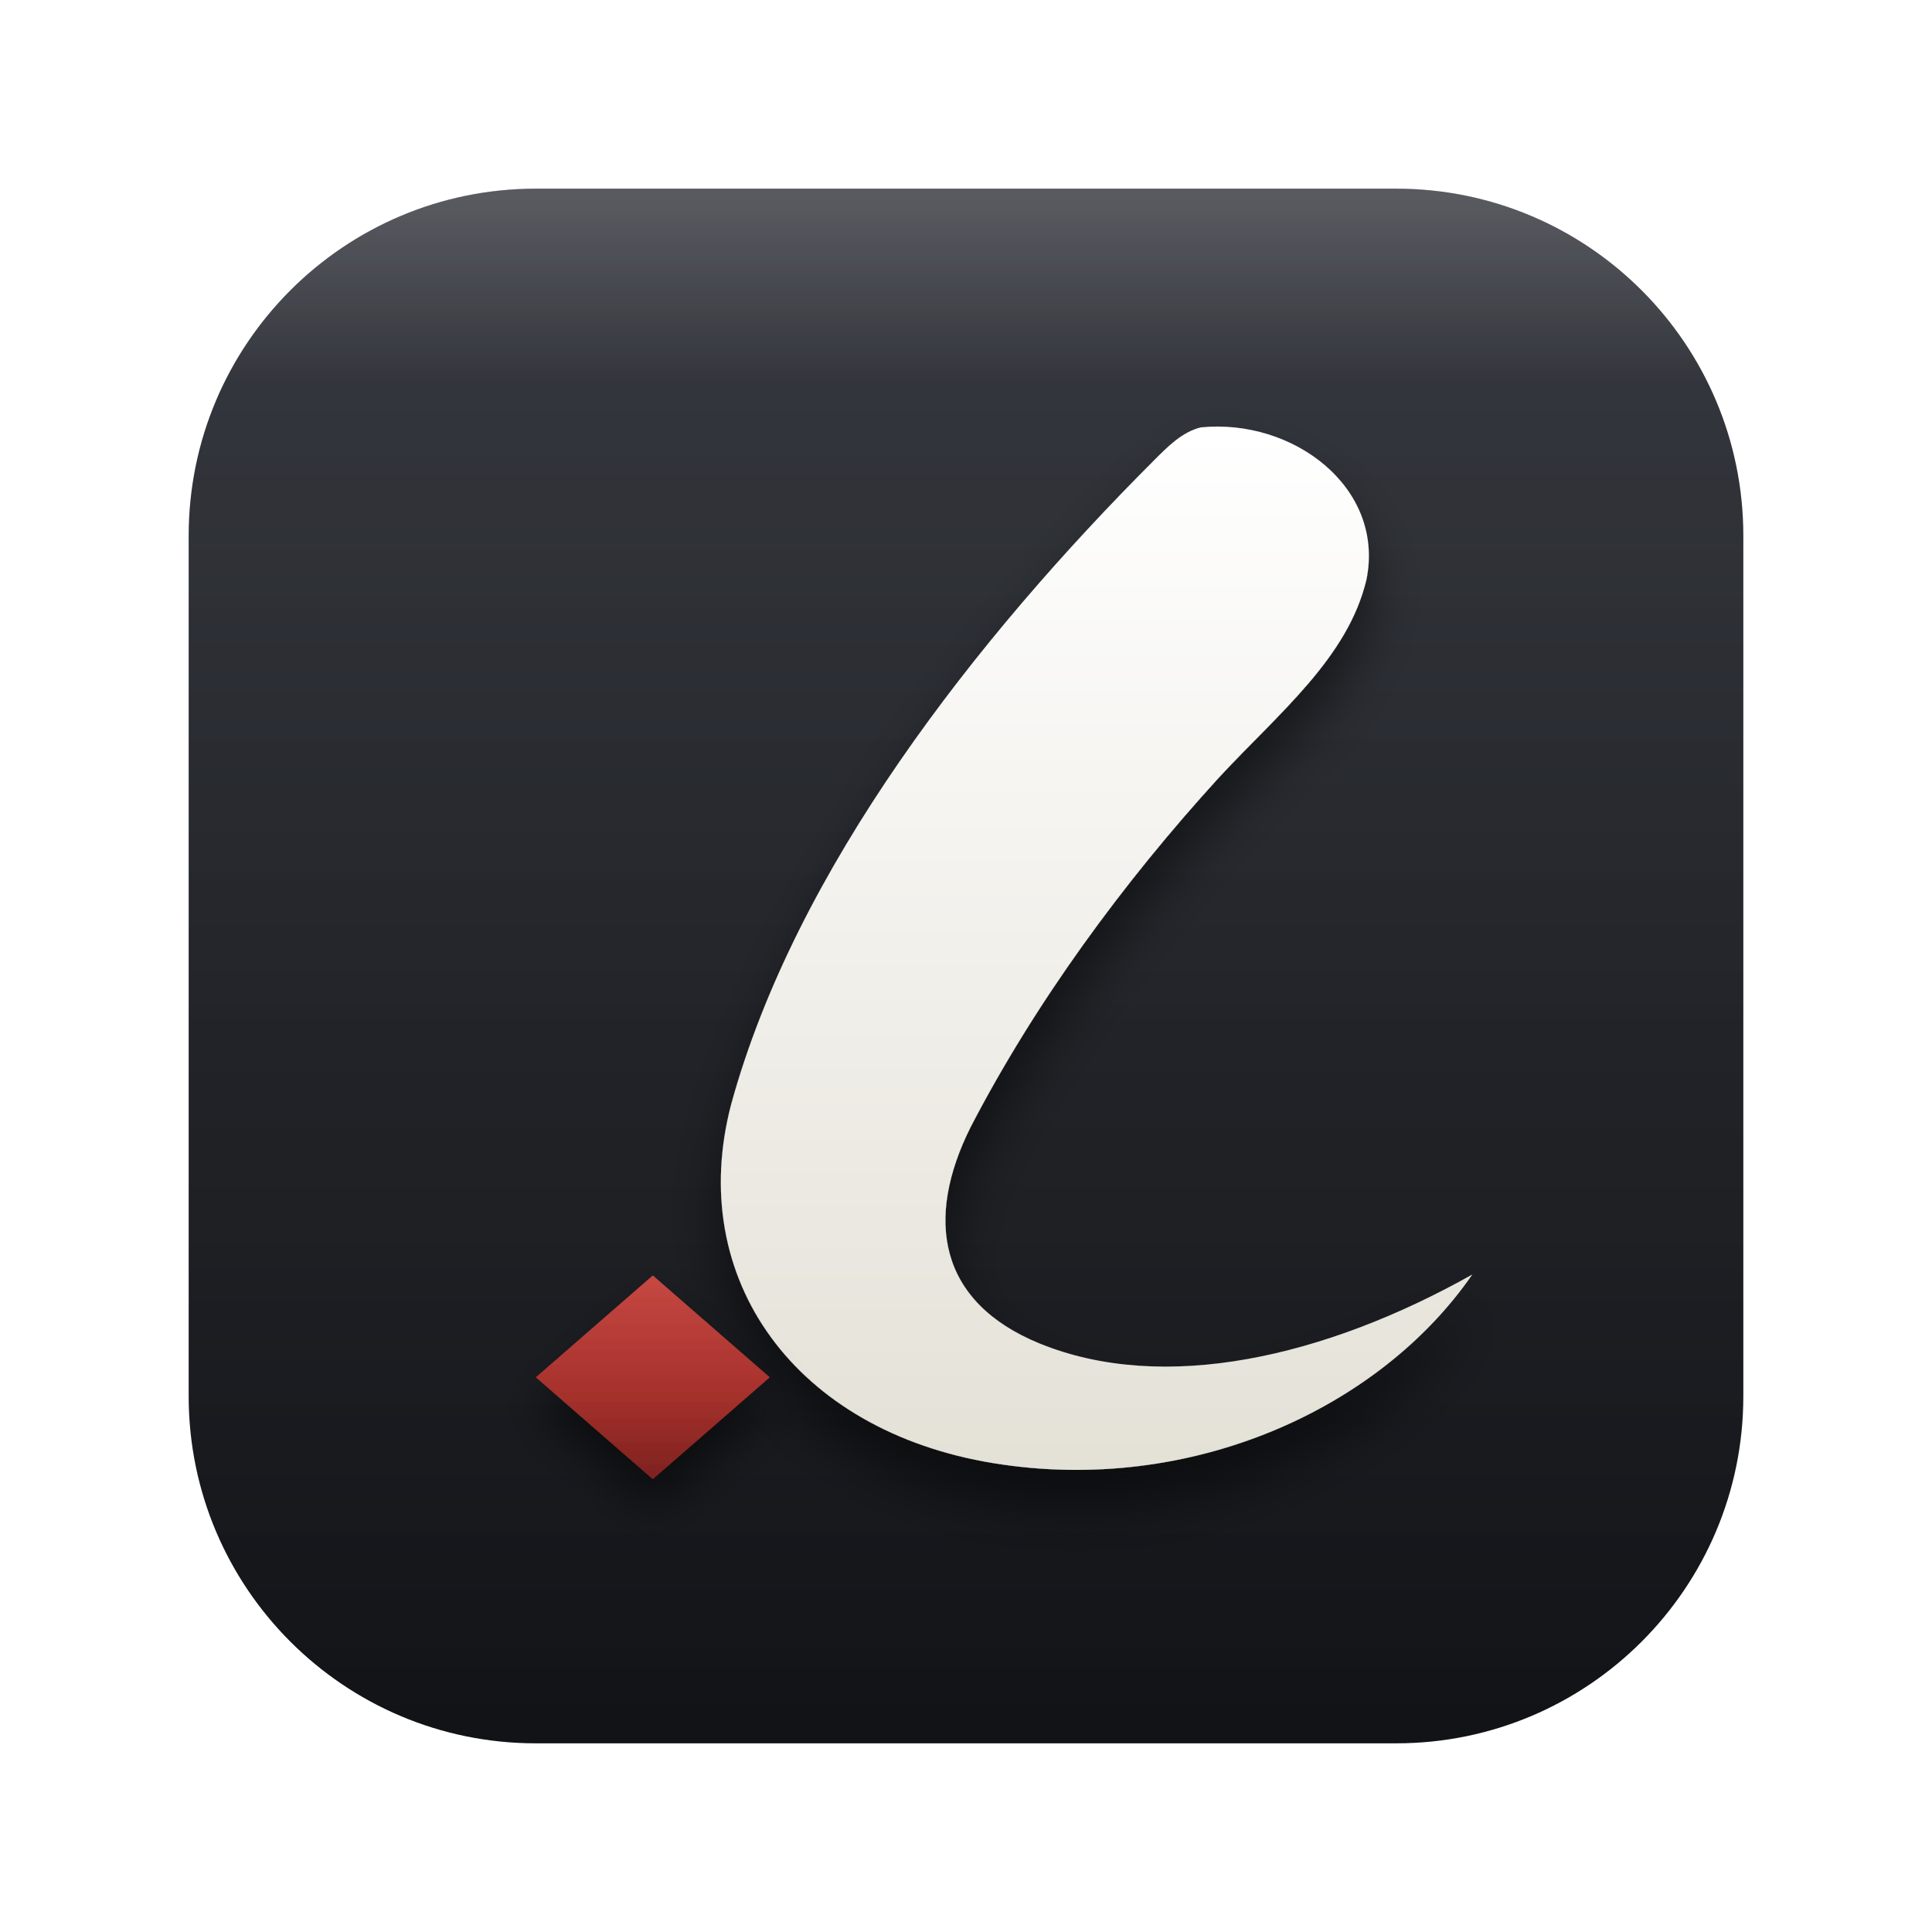
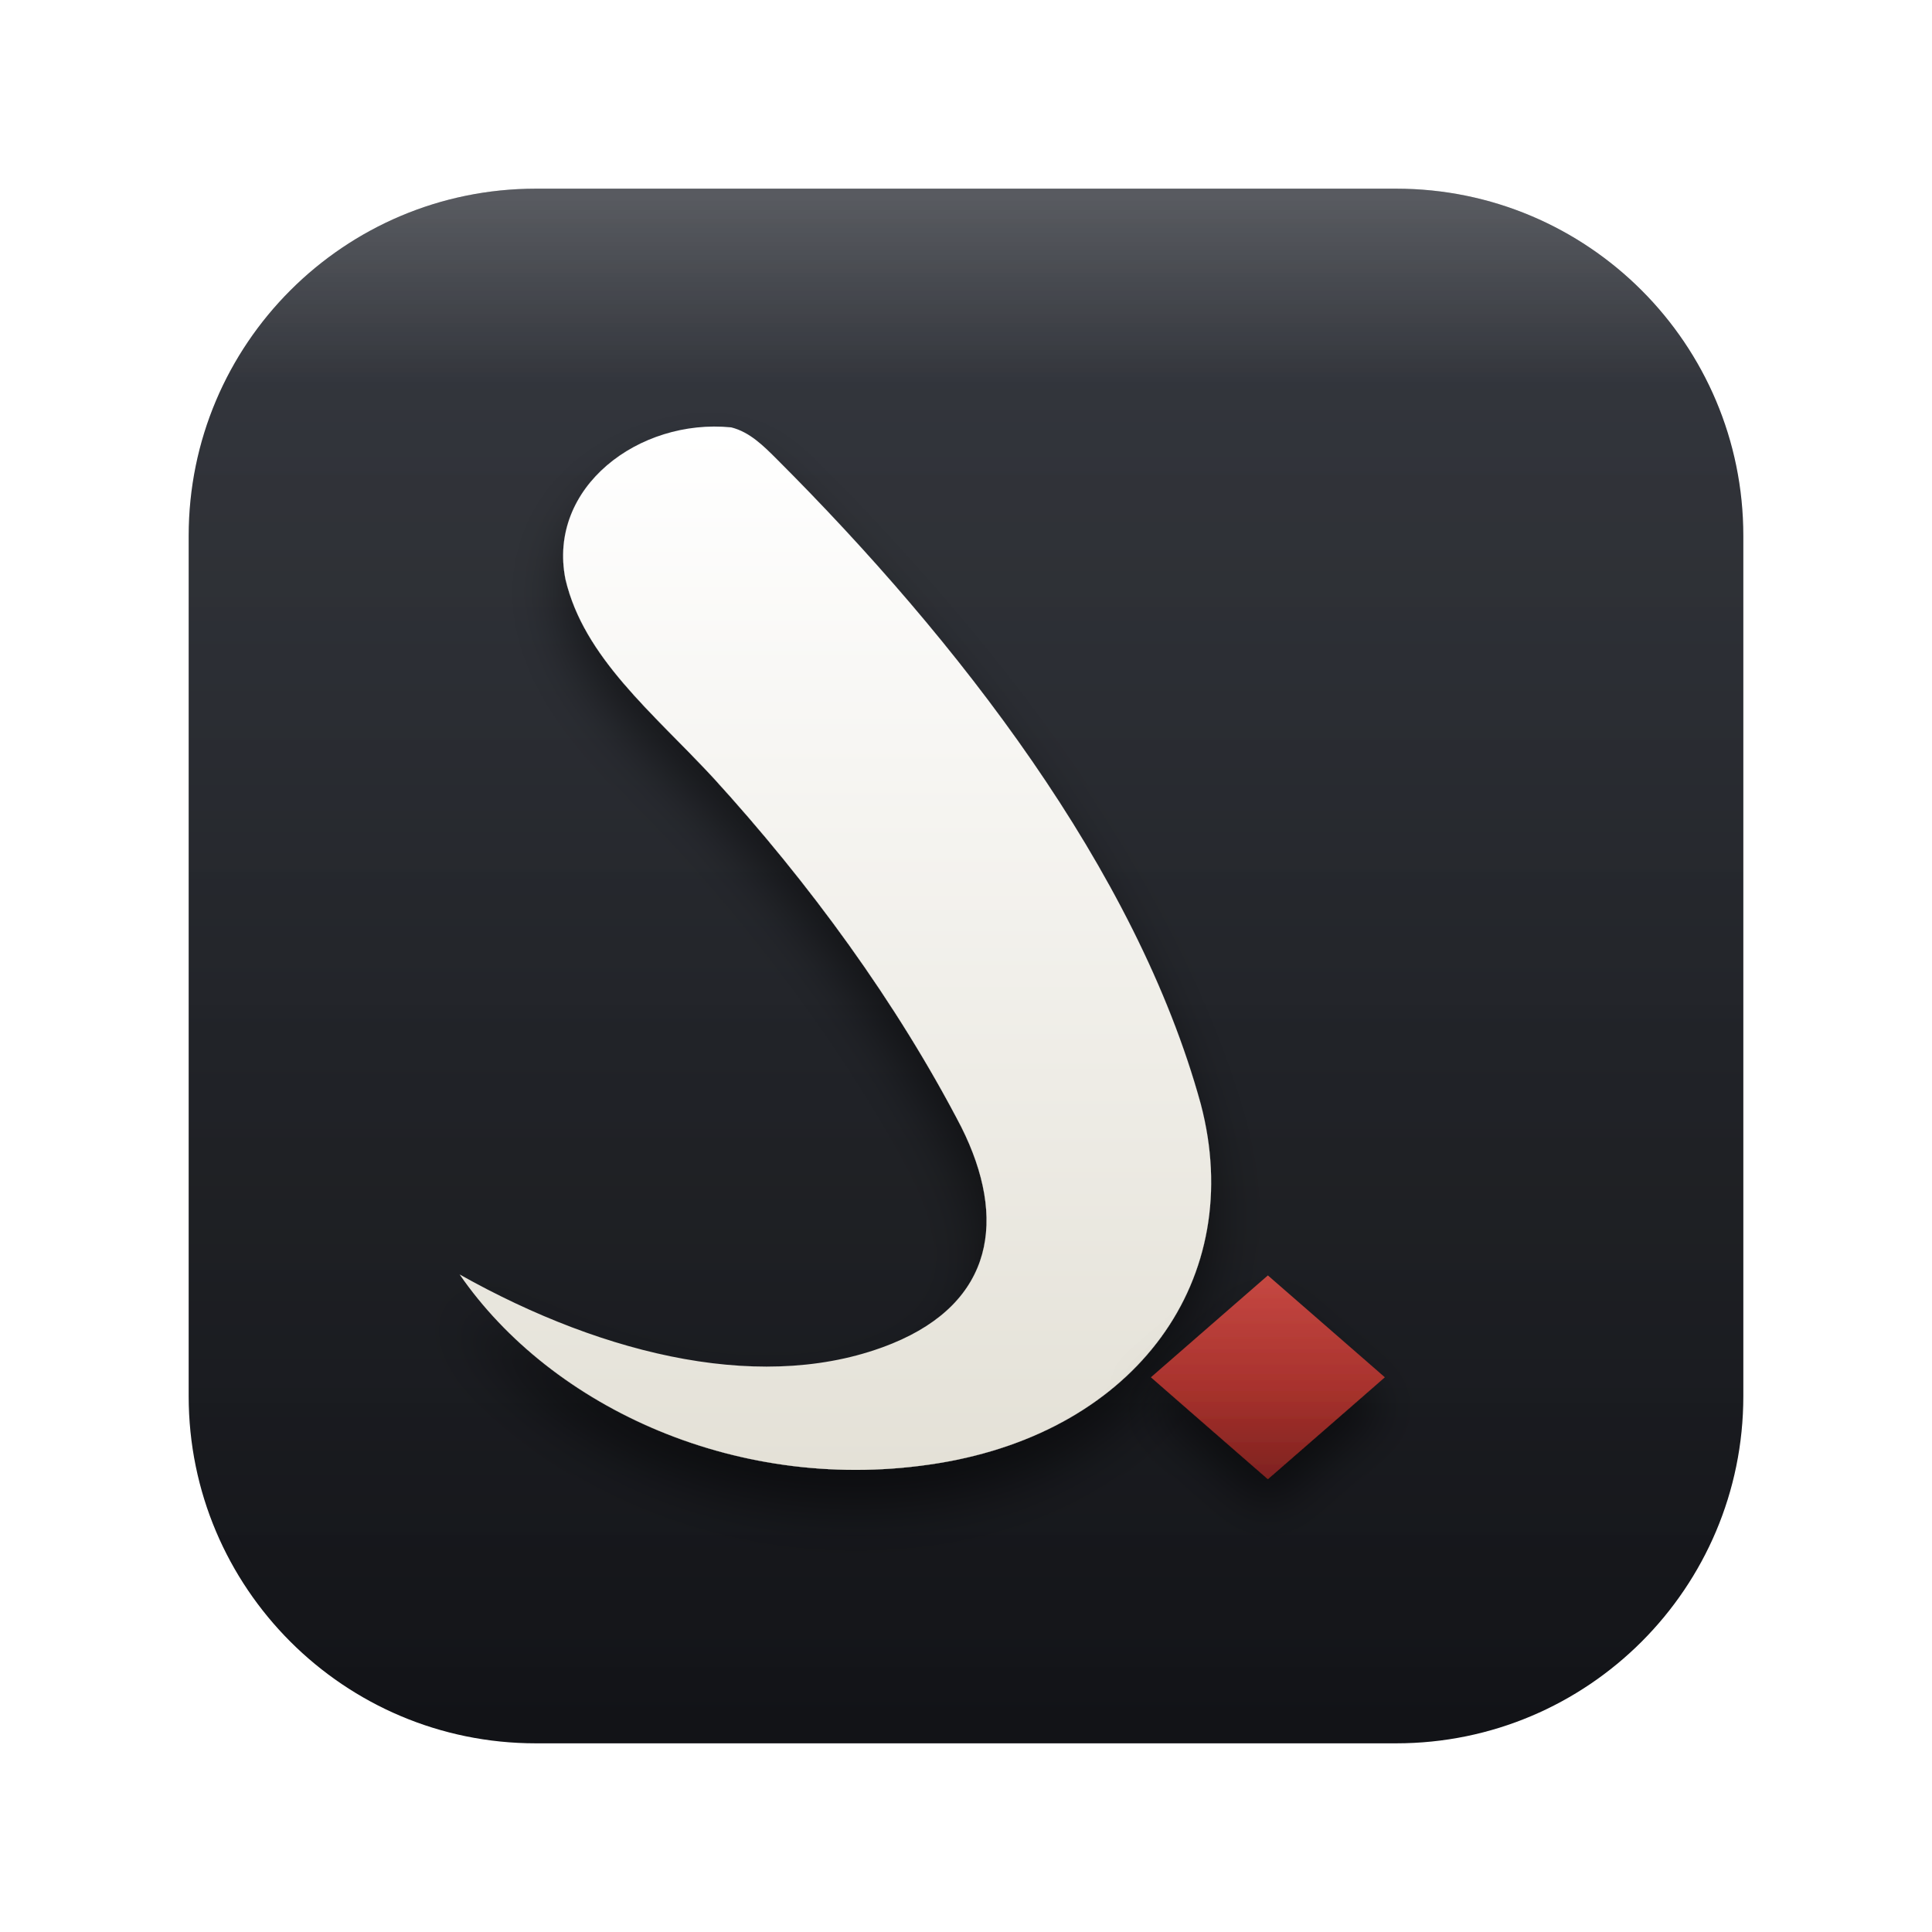
<svg xmlns="http://www.w3.org/2000/svg" viewBox="0 0 1024 1024" width="1024" height="1024">
  <defs>
    <linearGradient id="bg" x1="0" y1="0" x2="0" y2="1">
      <stop offset="0" stop-color="#2E3138" />
      <stop offset="0.55" stop-color="#1D1F24" />
      <stop offset="1" stop-color="#121317" />
    </linearGradient>
    <linearGradient id="rim" x1="0" y1="0" x2="0" y2="1">
      <stop offset="0" stop-color="#FFFFFF" stop-opacity="0.2" />
      <stop offset="0.12" stop-color="#FFFFFF" stop-opacity="0.04" />
      <stop offset="1" stop-color="#FFFFFF" stop-opacity="0" />
    </linearGradient>
    <linearGradient id="paper" x1="0" y1="0" x2="0" y2="1">
      <stop offset="0" stop-color="#FFFFFF" />
      <stop offset="1" stop-color="#E4E1D7" />
    </linearGradient>
    <linearGradient id="madder" x1="0" y1="0" x2="0" y2="1">
      <stop offset="0" stop-color="#C64842" />
      <stop offset="0.55" stop-color="#A8322D" />
      <stop offset="1" stop-color="#7E221F" />
    </linearGradient>
    <filter id="shadow" x="-20%" y="-20%" width="140%" height="160%">
      <feGaussianBlur in="SourceAlpha" stdDeviation="12" />
      <feOffset dy="16" result="o" />
      <feComponentTransfer>
        <feFuncA type="linear" slope="0.5" />
      </feComponentTransfer>
      <feMerge>
        <feMergeNode />
        <feMergeNode in="SourceGraphic" />
      </feMerge>
    </filter>
    <clipPath id="squircle">
      <rect x="100" y="100" width="824" height="824" rx="184" />
    </clipPath>
  </defs>
  <g clip-path="url(#squircle)">
    <rect x="100" y="100" width="824" height="824" fill="url(#bg)" />
    <rect x="100" y="100" width="824" height="824" fill="url(#rim)" />
  </g>
-   <g filter="url(#shadow)" transform="translate(512 512) scale(1.22) translate(-586 -470)">
+   <g filter="url(#shadow)" transform="translate(1024 0) scale(-1 1) translate(512 512) scale(1.22) translate(-586 -470)">
    <path fill="url(#paper)" d="M688 236 C728 232 768 262 760 302 C752 336 722 360 696 388 C654 434 616 486 588 540 C568 580 574 616 618 634 C672 656 742 640 806 604 C766 662 684 700 598 686 C512 672 464 606 484 530 C512 428 590 328 668 250 C674 244 680 238 688 236 Z" />
  </g>
  <g filter="url(#shadow)">
-     <path fill="url(#madder)" d="M346 676 L408 730 L346 784 L284 730 Z" />
+     <path fill="url(#madder)" d="M672 676 L734 730 L672 784 L610 730 Z" />
  </g>
</svg>
